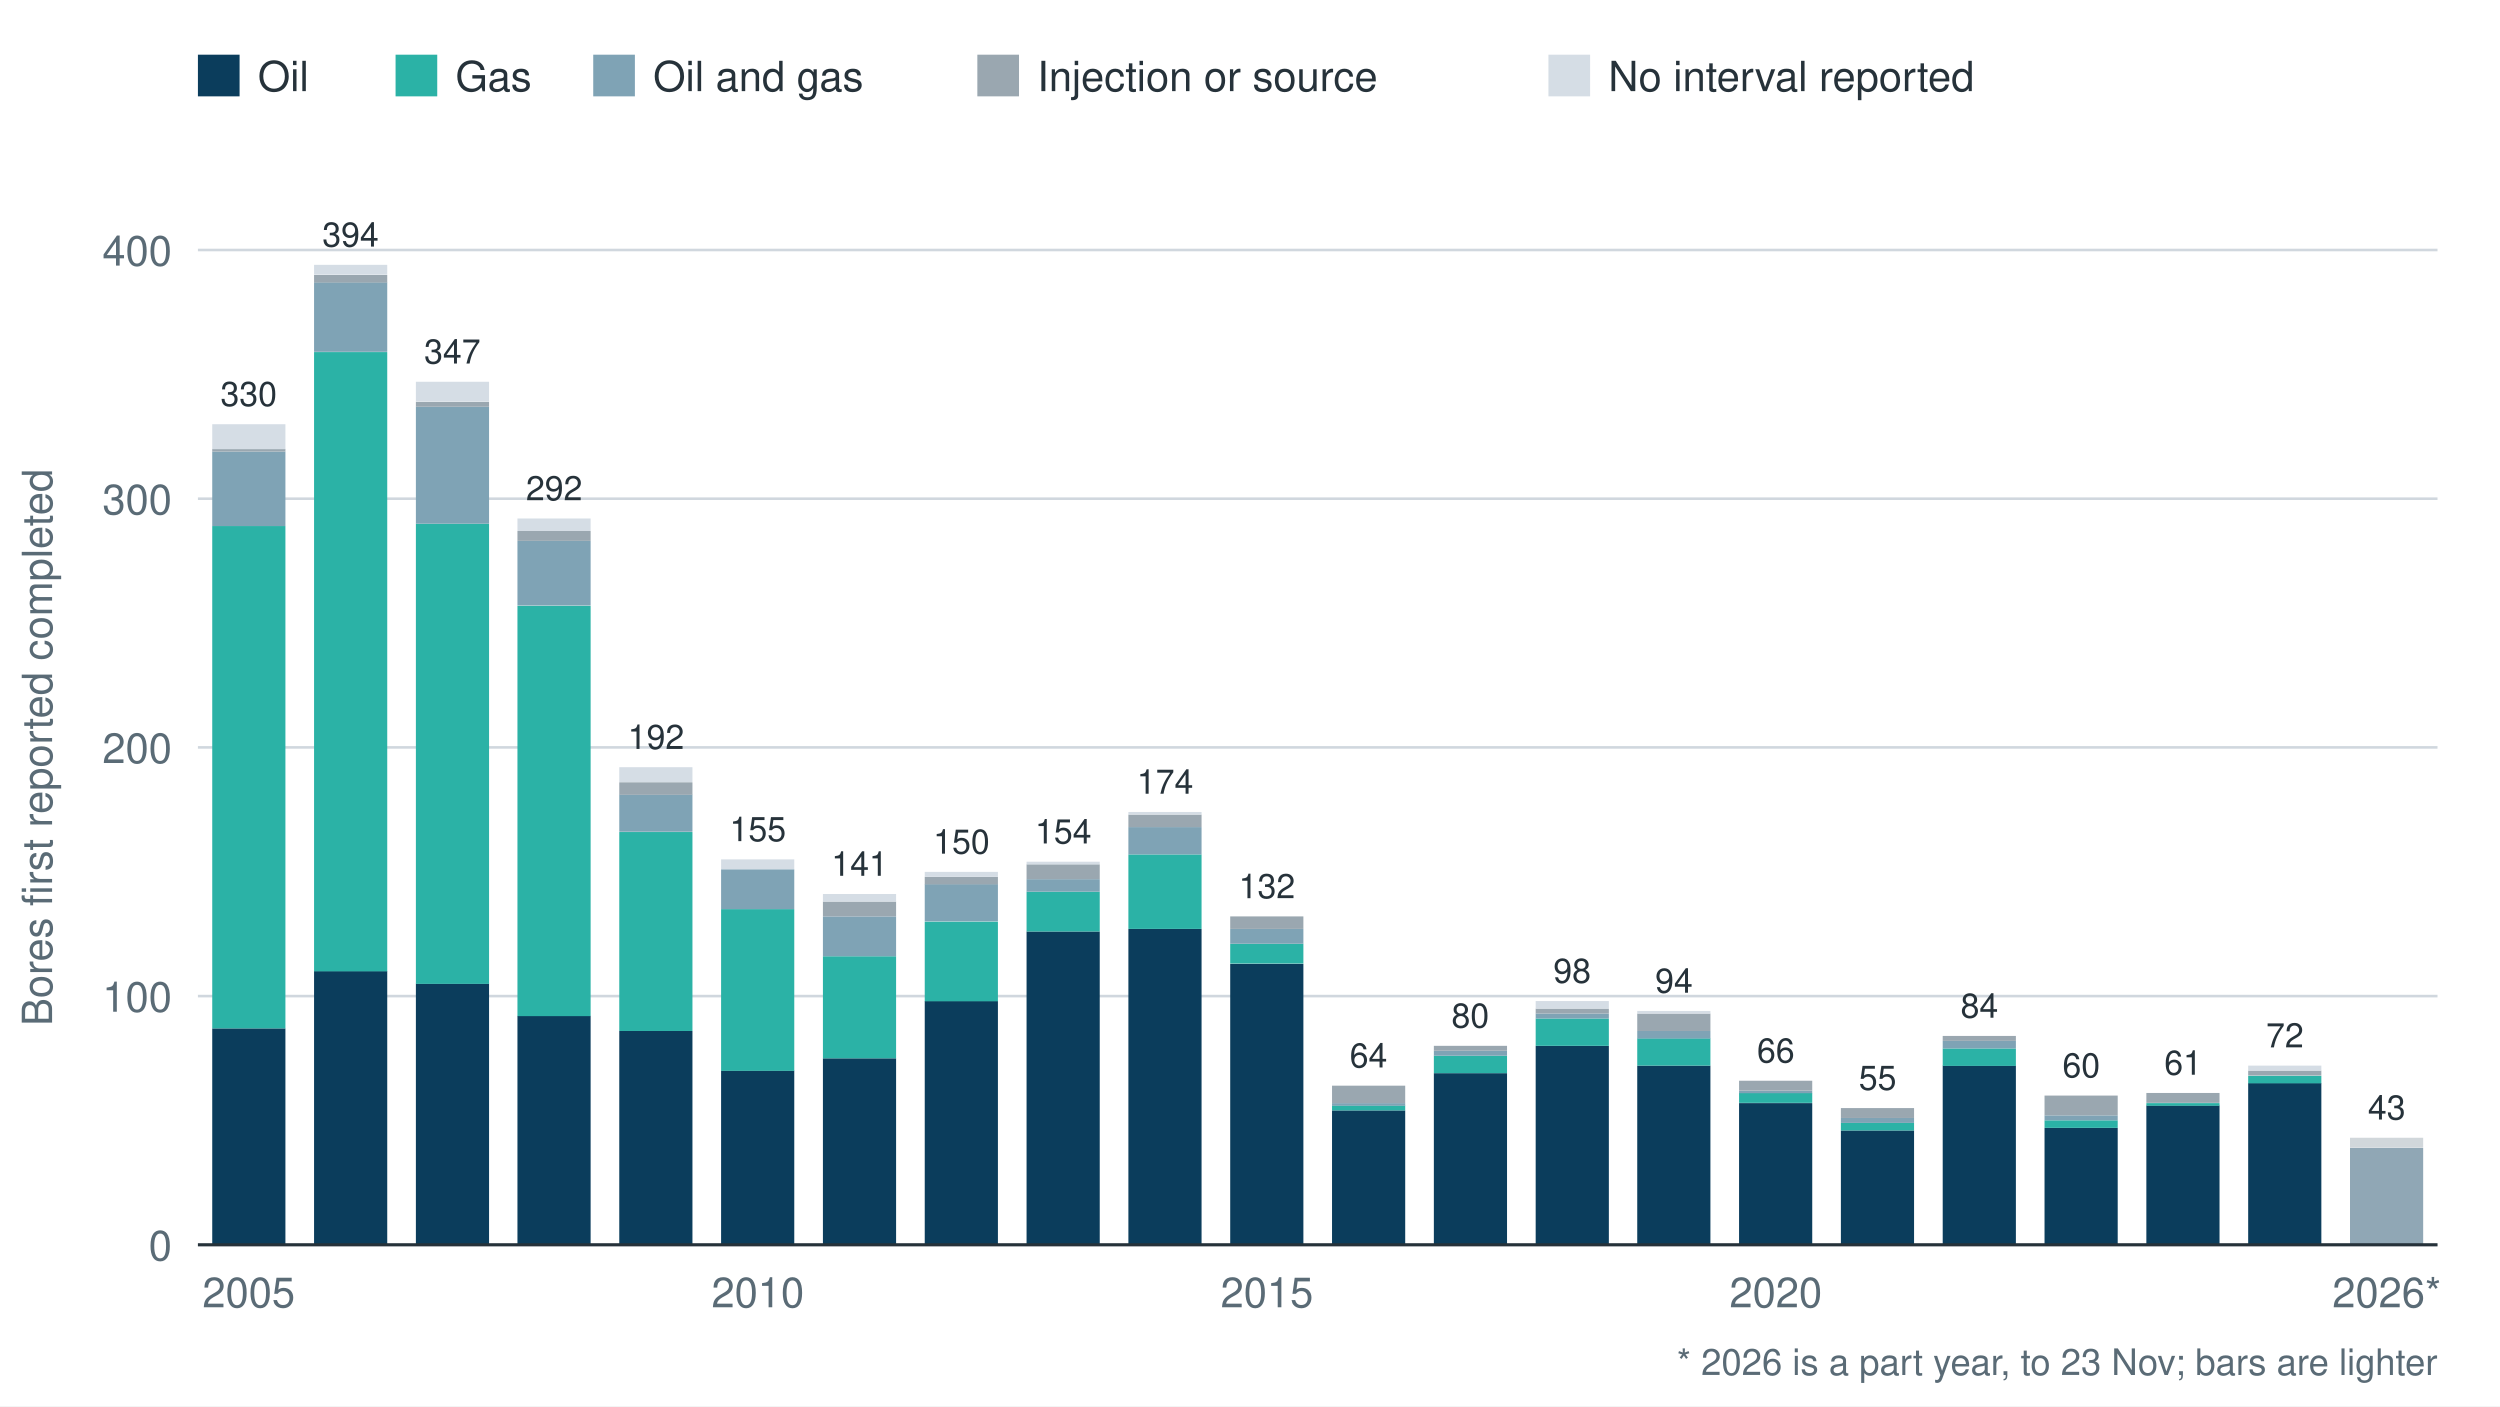
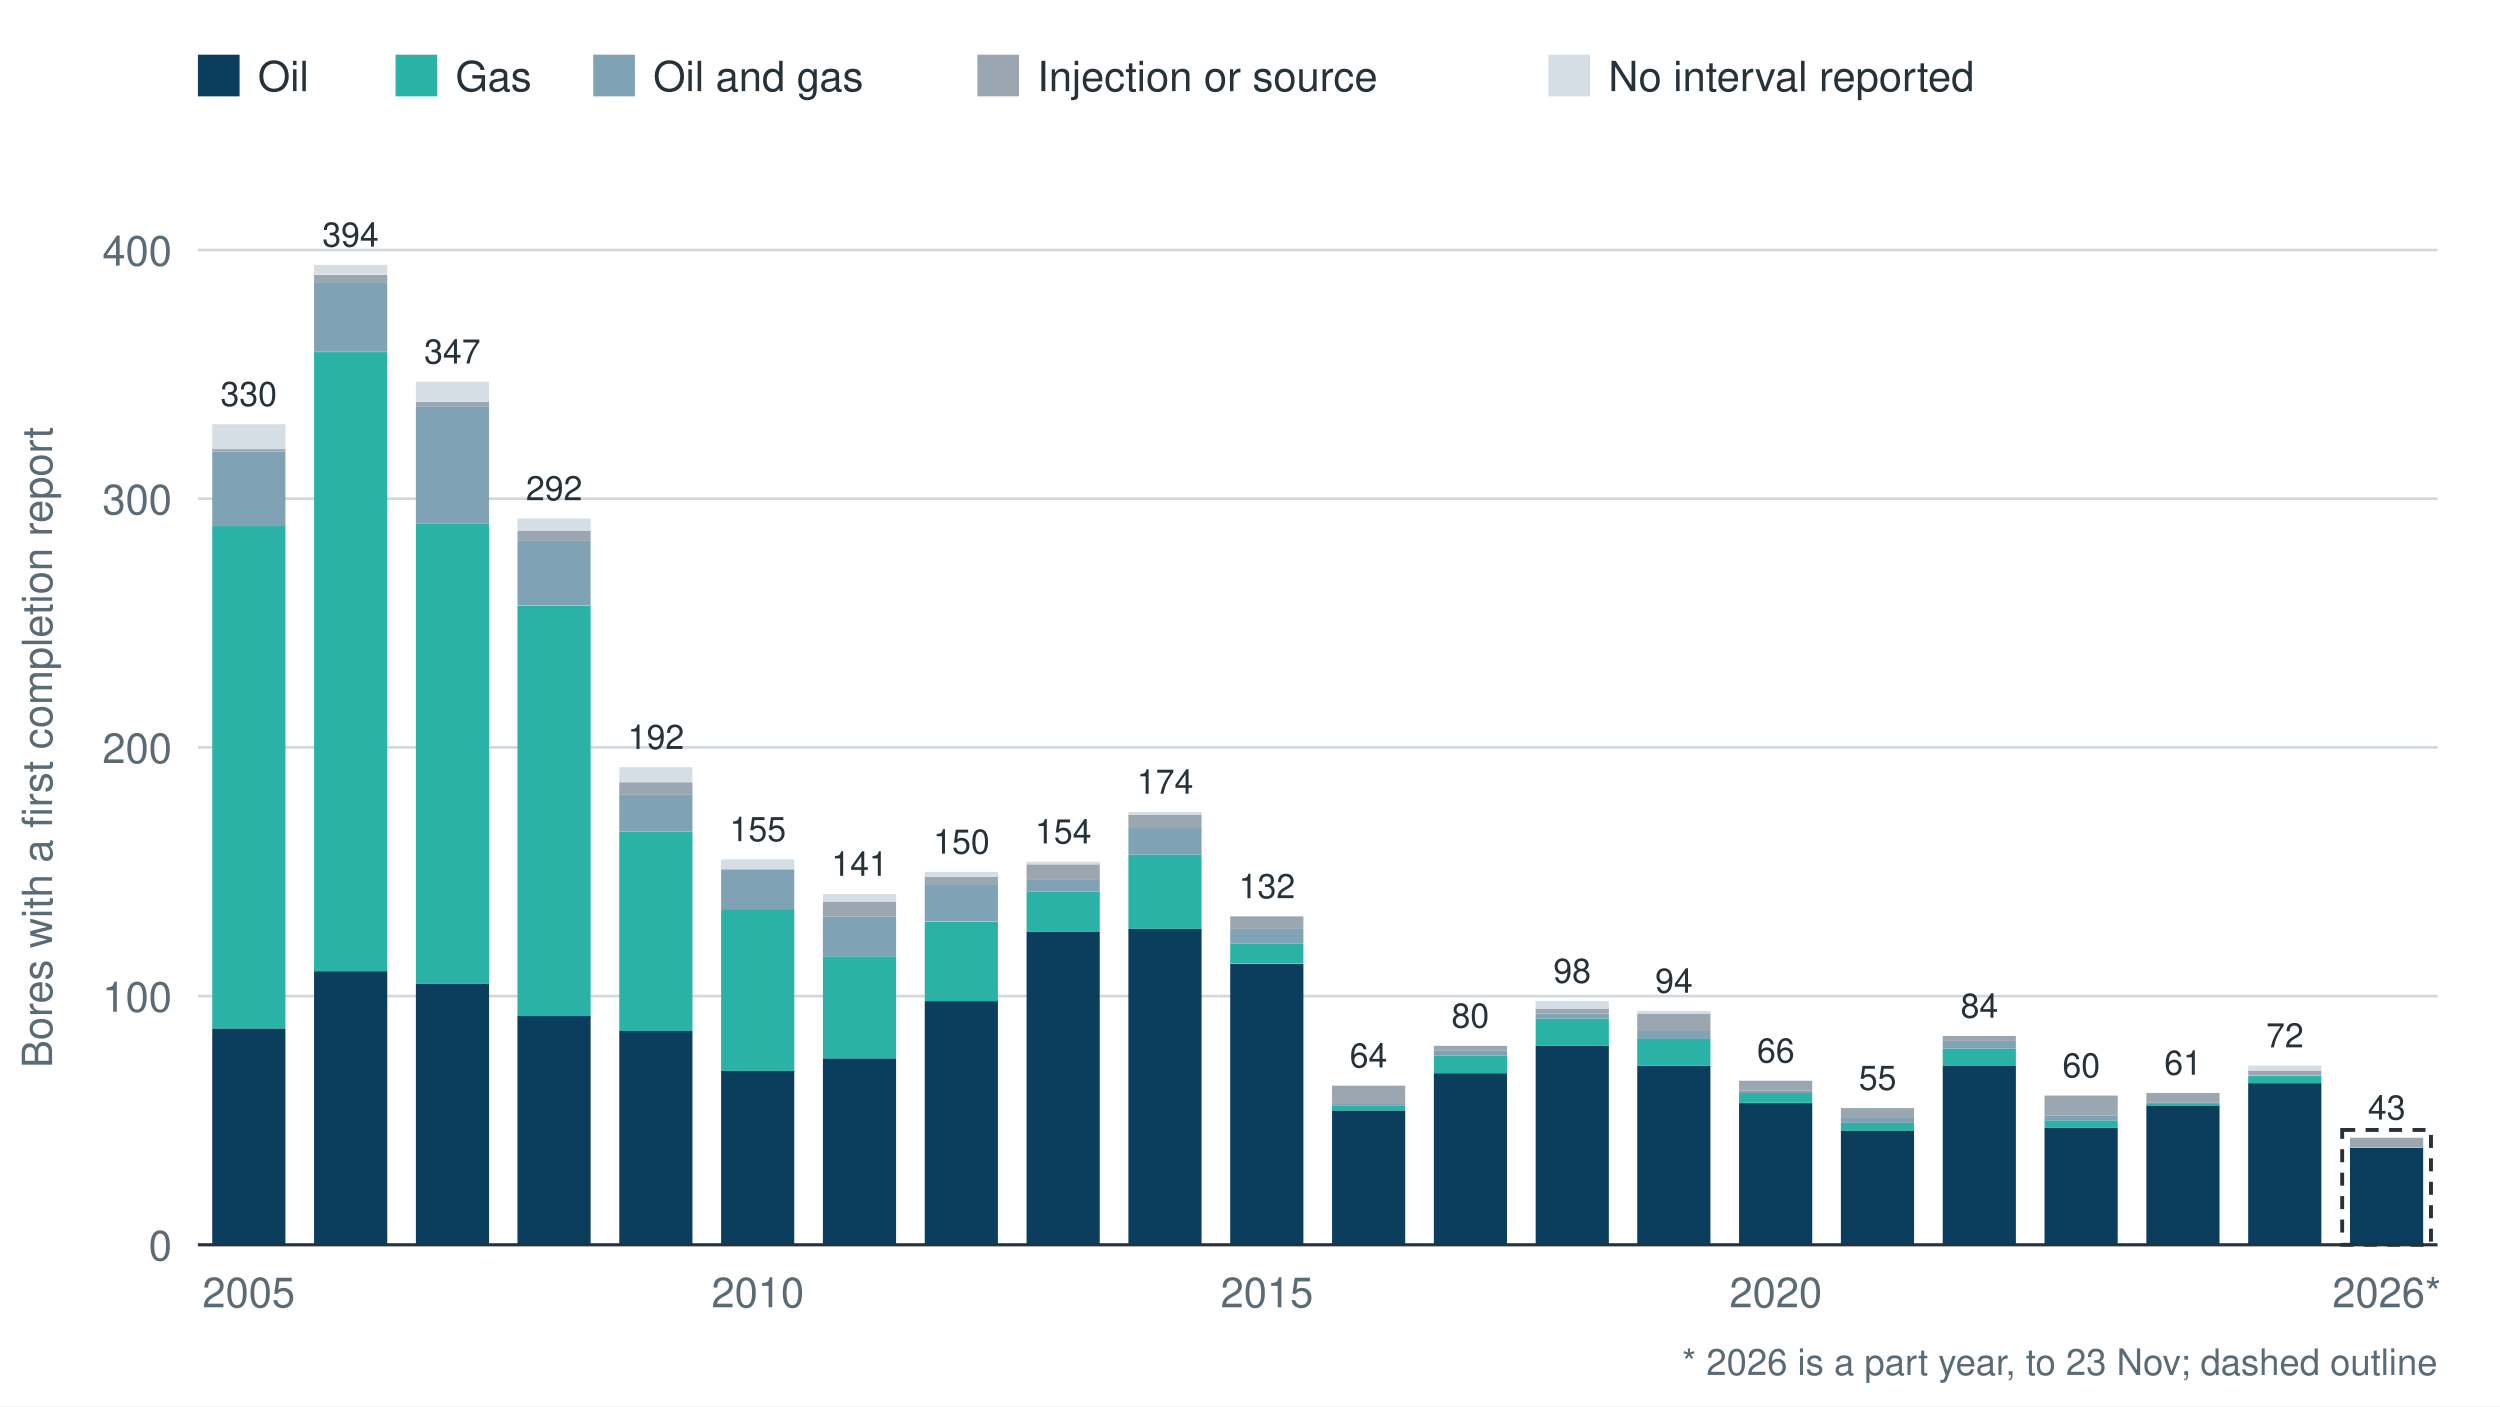
- <svg xmlns="http://www.w3.org/2000/svg" viewBox="0 0 960 540" width="960" height="540" role="img" aria-label="Bores first reported completed by year, by the fluid their completion status codes name" font-family="'Segoe UI',Helvetica,Arial,sans-serif">
+ <svg xmlns="http://www.w3.org/2000/svg" viewBox="0 0 960 540" width="960" height="540" role="img" aria-label="Bores with a first completion report by year, by the fluid their completion status codes name" font-family="'Segoe UI',Helvetica,Arial,sans-serif">
  <rect x="0.0" y="0.0" width="960.0" height="540.0" fill="#ffffff" fill-opacity="1.0" stroke="none" />
  <rect x="76.0" y="21.0" width="16.0" height="16.0" fill="#0b3d5c" fill-opacity="1.0" stroke="none" />
  <text x="99.0" y="35.0" font-size="16" font-weight="400" fill="#26323a" text-anchor="start">Oil</text>
  <rect x="151.9" y="21.0" width="16.0" height="16.0" fill="#2BB2A6" fill-opacity="1.0" stroke="none" />
  <text x="174.9" y="35.0" font-size="16" font-weight="400" fill="#26323a" text-anchor="start">Gas</text>
  <rect x="227.8" y="21.0" width="16.0" height="16.0" fill="#7fa3b5" fill-opacity="1.0" stroke="none" />
  <text x="250.8" y="35.0" font-size="16" font-weight="400" fill="#26323a" text-anchor="start">Oil and gas</text>
  <rect x="375.3" y="21.0" width="16.0" height="16.0" fill="#9aa7b0" fill-opacity="1.0" stroke="none" />
  <text x="398.3" y="35.0" font-size="16" font-weight="400" fill="#26323a" text-anchor="start">Injection or source</text>
  <rect x="594.6" y="21.0" width="16.0" height="16.0" fill="#d5dde5" fill-opacity="1.0" stroke="none" />
  <text x="617.6" y="35.0" font-size="16" font-weight="400" fill="#26323a" text-anchor="start">No interval reported</text>
  <line x1="76.0" y1="478.0" x2="936.0" y2="478.0" stroke="#d0d7de" stroke-width="1.0" />
  <text x="66.0" y="484.0" font-size="16" font-weight="400" fill="#5a6b76" text-anchor="end">0</text>
  <line x1="76.0" y1="382.5" x2="936.0" y2="382.5" stroke="#d0d7de" stroke-width="1.0" />
  <text x="66.0" y="388.5" font-size="16" font-weight="400" fill="#5a6b76" text-anchor="end">100</text>
  <line x1="76.0" y1="287.0" x2="936.0" y2="287.0" stroke="#d0d7de" stroke-width="1.0" />
  <text x="66.0" y="293.0" font-size="16" font-weight="400" fill="#5a6b76" text-anchor="end">200</text>
  <line x1="76.0" y1="191.5" x2="936.0" y2="191.5" stroke="#d0d7de" stroke-width="1.0" />
  <text x="66.0" y="197.5" font-size="16" font-weight="400" fill="#5a6b76" text-anchor="end">300</text>
  <line x1="76.0" y1="96.0" x2="936.0" y2="96.0" stroke="#d0d7de" stroke-width="1.0" />
  <text x="66.0" y="102.0" font-size="16" font-weight="400" fill="#5a6b76" text-anchor="end">400</text>
  <rect x="81.5" y="394.9" width="28.1" height="83.1" fill="#0b3d5c" fill-opacity="1.0" stroke="none" />
  <rect x="81.5" y="202.0" width="28.1" height="192.9" fill="#2BB2A6" fill-opacity="1.0" stroke="none" />
  <rect x="81.5" y="173.4" width="28.1" height="28.6" fill="#7fa3b5" fill-opacity="1.0" stroke="none" />
  <rect x="81.5" y="172.4" width="28.1" height="1.0" fill="#9aa7b0" fill-opacity="1.0" stroke="none" />
  <rect x="81.5" y="162.9" width="28.1" height="9.6" fill="#d5dde5" fill-opacity="1.0" stroke="none" />
  <text x="95.5" y="155.9" font-size="13" font-weight="400" fill="#26323a" text-anchor="middle">330</text>
  <text x="95.5" y="502.0" font-size="16" font-weight="400" fill="#5a6b76" text-anchor="middle">2005</text>
  <rect x="120.6" y="372.9" width="28.1" height="105.0" fill="#0b3d5c" fill-opacity="1.0" stroke="none" />
  <rect x="120.6" y="135.2" width="28.1" height="237.8" fill="#2BB2A6" fill-opacity="1.0" stroke="none" />
  <rect x="120.6" y="108.4" width="28.1" height="26.7" fill="#7fa3b5" fill-opacity="1.0" stroke="none" />
  <rect x="120.6" y="105.6" width="28.1" height="2.9" fill="#9aa7b0" fill-opacity="1.0" stroke="none" />
  <rect x="120.6" y="101.7" width="28.1" height="3.8" fill="#d5dde5" fill-opacity="1.0" stroke="none" />
  <text x="134.6" y="94.7" font-size="13" font-weight="400" fill="#26323a" text-anchor="middle">394</text>
  <rect x="159.7" y="377.7" width="28.1" height="100.3" fill="#0b3d5c" fill-opacity="1.0" stroke="none" />
  <rect x="159.7" y="201.1" width="28.1" height="176.7" fill="#2BB2A6" fill-opacity="1.0" stroke="none" />
  <rect x="159.7" y="156.2" width="28.1" height="44.9" fill="#7fa3b5" fill-opacity="1.0" stroke="none" />
  <rect x="159.7" y="154.3" width="28.1" height="1.9" fill="#9aa7b0" fill-opacity="1.0" stroke="none" />
  <rect x="159.7" y="146.6" width="28.1" height="7.6" fill="#d5dde5" fill-opacity="1.0" stroke="none" />
  <text x="173.7" y="139.6" font-size="13" font-weight="400" fill="#26323a" text-anchor="middle">347</text>
  <rect x="198.7" y="390.1" width="28.1" height="87.9" fill="#0b3d5c" fill-opacity="1.0" stroke="none" />
  <rect x="198.7" y="232.6" width="28.1" height="157.6" fill="#2BB2A6" fill-opacity="1.0" stroke="none" />
  <rect x="198.7" y="207.7" width="28.1" height="24.8" fill="#7fa3b5" fill-opacity="1.0" stroke="none" />
  <rect x="198.7" y="203.9" width="28.1" height="3.8" fill="#9aa7b0" fill-opacity="1.0" stroke="none" />
  <rect x="198.7" y="199.1" width="28.1" height="4.8" fill="#d5dde5" fill-opacity="1.0" stroke="none" />
  <text x="212.8" y="192.1" font-size="13" font-weight="400" fill="#26323a" text-anchor="middle">292</text>
  <rect x="237.8" y="395.9" width="28.1" height="82.1" fill="#0b3d5c" fill-opacity="1.0" stroke="none" />
  <rect x="237.8" y="319.5" width="28.1" height="76.4" fill="#2BB2A6" fill-opacity="1.0" stroke="none" />
  <rect x="237.8" y="305.1" width="28.1" height="14.3" fill="#7fa3b5" fill-opacity="1.0" stroke="none" />
  <rect x="237.8" y="300.4" width="28.1" height="4.8" fill="#9aa7b0" fill-opacity="1.0" stroke="none" />
  <rect x="237.8" y="294.6" width="28.1" height="5.7" fill="#d5dde5" fill-opacity="1.0" stroke="none" />
  <text x="251.9" y="287.6" font-size="13" font-weight="400" fill="#26323a" text-anchor="middle">192</text>
  <rect x="276.9" y="411.1" width="28.1" height="66.8" fill="#0b3d5c" fill-opacity="1.0" stroke="none" />
  <rect x="276.9" y="349.1" width="28.1" height="62.1" fill="#2BB2A6" fill-opacity="1.0" stroke="none" />
  <rect x="276.9" y="333.8" width="28.1" height="15.3" fill="#7fa3b5" fill-opacity="1.0" stroke="none" />
  <rect x="276.9" y="333.8" width="28.1" height="0.0" fill="#9aa7b0" fill-opacity="1.0" stroke="none" />
  <rect x="276.9" y="330.0" width="28.1" height="3.8" fill="#d5dde5" fill-opacity="1.0" stroke="none" />
  <text x="291.0" y="323.0" font-size="13" font-weight="400" fill="#26323a" text-anchor="middle">155</text>
  <text x="291.0" y="502.0" font-size="16" font-weight="400" fill="#5a6b76" text-anchor="middle">2010</text>
  <rect x="316.0" y="406.4" width="28.1" height="71.6" fill="#0b3d5c" fill-opacity="1.0" stroke="none" />
  <rect x="316.0" y="367.2" width="28.1" height="39.2" fill="#2BB2A6" fill-opacity="1.0" stroke="none" />
  <rect x="316.0" y="351.9" width="28.1" height="15.3" fill="#7fa3b5" fill-opacity="1.0" stroke="none" />
  <rect x="316.0" y="346.2" width="28.1" height="5.7" fill="#9aa7b0" fill-opacity="1.0" stroke="none" />
  <rect x="316.0" y="343.3" width="28.1" height="2.9" fill="#d5dde5" fill-opacity="1.0" stroke="none" />
  <text x="330.1" y="336.3" font-size="13" font-weight="400" fill="#26323a" text-anchor="middle">141</text>
  <rect x="355.1" y="384.4" width="28.1" height="93.6" fill="#0b3d5c" fill-opacity="1.0" stroke="none" />
  <rect x="355.1" y="353.9" width="28.1" height="30.6" fill="#2BB2A6" fill-opacity="1.0" stroke="none" />
  <rect x="355.1" y="339.5" width="28.1" height="14.3" fill="#7fa3b5" fill-opacity="1.0" stroke="none" />
  <rect x="355.1" y="336.7" width="28.1" height="2.9" fill="#9aa7b0" fill-opacity="1.0" stroke="none" />
  <rect x="355.1" y="334.8" width="28.1" height="1.9" fill="#d5dde5" fill-opacity="1.0" stroke="none" />
  <text x="369.2" y="327.8" font-size="13" font-weight="400" fill="#26323a" text-anchor="middle">150</text>
  <rect x="394.2" y="357.7" width="28.1" height="120.3" fill="#0b3d5c" fill-opacity="1.0" stroke="none" />
  <rect x="394.2" y="342.4" width="28.1" height="15.3" fill="#2BB2A6" fill-opacity="1.0" stroke="none" />
  <rect x="394.2" y="337.6" width="28.1" height="4.8" fill="#7fa3b5" fill-opacity="1.0" stroke="none" />
  <rect x="394.2" y="331.9" width="28.1" height="5.7" fill="#9aa7b0" fill-opacity="1.0" stroke="none" />
  <rect x="394.2" y="330.9" width="28.1" height="1.0" fill="#d5dde5" fill-opacity="1.0" stroke="none" />
  <text x="408.3" y="323.9" font-size="13" font-weight="400" fill="#26323a" text-anchor="middle">154</text>
  <rect x="433.3" y="356.7" width="28.1" height="121.3" fill="#0b3d5c" fill-opacity="1.0" stroke="none" />
  <rect x="433.3" y="328.1" width="28.1" height="28.6" fill="#2BB2A6" fill-opacity="1.0" stroke="none" />
  <rect x="433.3" y="317.6" width="28.1" height="10.5" fill="#7fa3b5" fill-opacity="1.0" stroke="none" />
  <rect x="433.3" y="312.8" width="28.1" height="4.8" fill="#9aa7b0" fill-opacity="1.0" stroke="none" />
  <rect x="433.3" y="311.8" width="28.1" height="1.0" fill="#d5dde5" fill-opacity="1.0" stroke="none" />
  <text x="447.4" y="304.8" font-size="13" font-weight="400" fill="#26323a" text-anchor="middle">174</text>
  <rect x="472.4" y="370.1" width="28.1" height="107.9" fill="#0b3d5c" fill-opacity="1.0" stroke="none" />
  <rect x="472.4" y="362.4" width="28.1" height="7.6" fill="#2BB2A6" fill-opacity="1.0" stroke="none" />
  <rect x="472.4" y="356.7" width="28.1" height="5.7" fill="#7fa3b5" fill-opacity="1.0" stroke="none" />
  <rect x="472.4" y="351.9" width="28.1" height="4.8" fill="#9aa7b0" fill-opacity="1.0" stroke="none" />
  <rect x="472.4" y="351.9" width="28.1" height="0.0" fill="#d5dde5" fill-opacity="1.0" stroke="none" />
  <text x="486.5" y="344.9" font-size="13" font-weight="400" fill="#26323a" text-anchor="middle">132</text>
  <text x="486.5" y="502.0" font-size="16" font-weight="400" fill="#5a6b76" text-anchor="middle">2015</text>
  <rect x="511.5" y="426.4" width="28.1" height="51.6" fill="#0b3d5c" fill-opacity="1.0" stroke="none" />
  <rect x="511.5" y="424.5" width="28.1" height="1.9" fill="#2BB2A6" fill-opacity="1.0" stroke="none" />
  <rect x="511.5" y="423.6" width="28.1" height="1.0" fill="#7fa3b5" fill-opacity="1.0" stroke="none" />
  <rect x="511.5" y="416.9" width="28.1" height="6.7" fill="#9aa7b0" fill-opacity="1.0" stroke="none" />
  <rect x="511.5" y="416.9" width="28.1" height="0.0" fill="#d5dde5" fill-opacity="1.0" stroke="none" />
  <text x="525.5" y="409.9" font-size="13" font-weight="400" fill="#26323a" text-anchor="middle">64</text>
  <rect x="550.6" y="412.1" width="28.1" height="65.9" fill="#0b3d5c" fill-opacity="1.0" stroke="none" />
  <rect x="550.6" y="405.4" width="28.1" height="6.7" fill="#2BB2A6" fill-opacity="1.0" stroke="none" />
  <rect x="550.6" y="403.5" width="28.1" height="1.9" fill="#7fa3b5" fill-opacity="1.0" stroke="none" />
  <rect x="550.6" y="401.6" width="28.1" height="1.9" fill="#9aa7b0" fill-opacity="1.0" stroke="none" />
  <rect x="550.6" y="401.6" width="28.1" height="0.0" fill="#d5dde5" fill-opacity="1.0" stroke="none" />
  <text x="564.6" y="394.6" font-size="13" font-weight="400" fill="#26323a" text-anchor="middle">80</text>
  <rect x="589.7" y="401.6" width="28.1" height="76.4" fill="#0b3d5c" fill-opacity="1.0" stroke="none" />
  <rect x="589.7" y="391.1" width="28.1" height="10.5" fill="#2BB2A6" fill-opacity="1.0" stroke="none" />
  <rect x="589.7" y="389.2" width="28.1" height="1.9" fill="#7fa3b5" fill-opacity="1.0" stroke="none" />
  <rect x="589.7" y="387.3" width="28.1" height="1.9" fill="#9aa7b0" fill-opacity="1.0" stroke="none" />
  <rect x="589.7" y="384.4" width="28.1" height="2.9" fill="#d5dde5" fill-opacity="1.0" stroke="none" />
  <text x="603.7" y="377.4" font-size="13" font-weight="400" fill="#26323a" text-anchor="middle">98</text>
  <rect x="628.7" y="409.2" width="28.1" height="68.8" fill="#0b3d5c" fill-opacity="1.0" stroke="none" />
  <rect x="628.7" y="398.7" width="28.1" height="10.5" fill="#2BB2A6" fill-opacity="1.0" stroke="none" />
  <rect x="628.7" y="395.9" width="28.1" height="2.9" fill="#7fa3b5" fill-opacity="1.0" stroke="none" />
  <rect x="628.7" y="389.2" width="28.1" height="6.7" fill="#9aa7b0" fill-opacity="1.0" stroke="none" />
  <rect x="628.7" y="388.2" width="28.1" height="1.0" fill="#d5dde5" fill-opacity="1.0" stroke="none" />
  <text x="642.8" y="381.2" font-size="13" font-weight="400" fill="#26323a" text-anchor="middle">94</text>
  <rect x="667.8" y="423.6" width="28.1" height="54.4" fill="#0b3d5c" fill-opacity="1.0" stroke="none" />
  <rect x="667.8" y="419.7" width="28.1" height="3.8" fill="#2BB2A6" fill-opacity="1.0" stroke="none" />
  <rect x="667.8" y="418.8" width="28.1" height="1.0" fill="#7fa3b5" fill-opacity="1.0" stroke="none" />
  <rect x="667.8" y="415.0" width="28.1" height="3.8" fill="#9aa7b0" fill-opacity="1.0" stroke="none" />
  <rect x="667.8" y="415.0" width="28.1" height="0.0" fill="#d5dde5" fill-opacity="1.0" stroke="none" />
  <text x="681.9" y="408.0" font-size="13" font-weight="400" fill="#26323a" text-anchor="middle">66</text>
  <text x="681.9" y="502.0" font-size="16" font-weight="400" fill="#5a6b76" text-anchor="middle">2020</text>
  <rect x="706.9" y="434.1" width="28.1" height="43.9" fill="#0b3d5c" fill-opacity="1.0" stroke="none" />
  <rect x="706.9" y="431.2" width="28.1" height="2.9" fill="#2BB2A6" fill-opacity="1.0" stroke="none" />
  <rect x="706.9" y="429.3" width="28.1" height="1.9" fill="#7fa3b5" fill-opacity="1.0" stroke="none" />
  <rect x="706.9" y="425.5" width="28.1" height="3.8" fill="#9aa7b0" fill-opacity="1.0" stroke="none" />
  <rect x="706.9" y="425.5" width="28.1" height="0.0" fill="#d5dde5" fill-opacity="1.0" stroke="none" />
  <text x="721.0" y="418.5" font-size="13" font-weight="400" fill="#26323a" text-anchor="middle">55</text>
  <rect x="746.0" y="409.2" width="28.1" height="68.8" fill="#0b3d5c" fill-opacity="1.0" stroke="none" />
  <rect x="746.0" y="402.6" width="28.1" height="6.7" fill="#2BB2A6" fill-opacity="1.0" stroke="none" />
  <rect x="746.0" y="399.7" width="28.1" height="2.9" fill="#7fa3b5" fill-opacity="1.0" stroke="none" />
  <rect x="746.0" y="397.8" width="28.1" height="1.9" fill="#9aa7b0" fill-opacity="1.0" stroke="none" />
  <rect x="746.0" y="397.8" width="28.1" height="0.0" fill="#d5dde5" fill-opacity="1.0" stroke="none" />
  <text x="760.1" y="390.8" font-size="13" font-weight="400" fill="#26323a" text-anchor="middle">84</text>
  <rect x="785.1" y="433.1" width="28.1" height="44.9" fill="#0b3d5c" fill-opacity="1.0" stroke="none" />
  <rect x="785.1" y="430.2" width="28.1" height="2.9" fill="#2BB2A6" fill-opacity="1.0" stroke="none" />
  <rect x="785.1" y="428.3" width="28.1" height="1.9" fill="#7fa3b5" fill-opacity="1.0" stroke="none" />
  <rect x="785.1" y="420.7" width="28.1" height="7.6" fill="#9aa7b0" fill-opacity="1.0" stroke="none" />
  <rect x="785.1" y="420.7" width="28.1" height="0.0" fill="#d5dde5" fill-opacity="1.0" stroke="none" />
  <text x="799.2" y="413.7" font-size="13" font-weight="400" fill="#26323a" text-anchor="middle">60</text>
  <rect x="824.2" y="424.5" width="28.1" height="53.5" fill="#0b3d5c" fill-opacity="1.0" stroke="none" />
  <rect x="824.2" y="423.6" width="28.1" height="1.0" fill="#2BB2A6" fill-opacity="1.0" stroke="none" />
  <rect x="824.2" y="423.6" width="28.1" height="0.0" fill="#7fa3b5" fill-opacity="1.0" stroke="none" />
  <rect x="824.2" y="419.7" width="28.1" height="3.8" fill="#9aa7b0" fill-opacity="1.0" stroke="none" />
  <rect x="824.2" y="419.7" width="28.1" height="0.0" fill="#d5dde5" fill-opacity="1.0" stroke="none" />
  <text x="838.3" y="412.7" font-size="13" font-weight="400" fill="#26323a" text-anchor="middle">61</text>
  <rect x="863.3" y="415.9" width="28.1" height="62.1" fill="#0b3d5c" fill-opacity="1.0" stroke="none" />
  <rect x="863.3" y="413.1" width="28.1" height="2.9" fill="#2BB2A6" fill-opacity="1.0" stroke="none" />
  <rect x="863.3" y="413.1" width="28.1" height="0.0" fill="#7fa3b5" fill-opacity="1.0" stroke="none" />
  <rect x="863.3" y="411.1" width="28.1" height="1.9" fill="#9aa7b0" fill-opacity="1.0" stroke="none" />
  <rect x="863.3" y="409.2" width="28.1" height="1.9" fill="#d5dde5" fill-opacity="1.0" stroke="none" />
  <text x="877.4" y="402.2" font-size="13" font-weight="400" fill="#26323a" text-anchor="middle">72</text>
-   <rect x="902.4" y="440.8" width="28.1" height="37.2" fill="#0b3d5c" fill-opacity="0.45" stroke="none" />
-   <rect x="902.4" y="440.8" width="28.1" height="0.0" fill="#2BB2A6" fill-opacity="0.45" stroke="none" />
-   <rect x="902.4" y="440.8" width="28.1" height="0.0" fill="#7fa3b5" fill-opacity="0.45" stroke="none" />
-   <rect x="902.4" y="436.9" width="28.1" height="3.8" fill="#9aa7b0" fill-opacity="0.45" stroke="none" />
-   <rect x="902.4" y="436.9" width="28.1" height="0.0" fill="#d5dde5" fill-opacity="0.45" stroke="none" />
+   <rect x="902.4" y="440.8" width="28.1" height="37.2" fill="#0b3d5c" fill-opacity="1.0" stroke="none" />
+   <rect x="902.4" y="440.8" width="28.1" height="0.0" fill="#2BB2A6" fill-opacity="1.0" stroke="none" />
+   <rect x="902.4" y="440.8" width="28.1" height="0.0" fill="#7fa3b5" fill-opacity="1.0" stroke="none" />
+   <rect x="902.4" y="436.9" width="28.1" height="3.8" fill="#9aa7b0" fill-opacity="1.0" stroke="none" />
+   <rect x="902.4" y="436.9" width="28.1" height="0.0" fill="#d5dde5" fill-opacity="1.0" stroke="none" />
+   <rect x="899.4" y="433.9" width="34.1" height="44.1" fill="none" stroke="#26323a" stroke-width="1.5" stroke-dasharray="5 4" />
  <text x="916.5" y="429.9" font-size="13" font-weight="400" fill="#26323a" text-anchor="middle">43</text>
  <text x="916.5" y="502.0" font-size="16" font-weight="400" fill="#5a6b76" text-anchor="middle">2026*</text>
  <line x1="76.0" y1="478.0" x2="936.0" y2="478.0" stroke="#26323a" stroke-width="1.2" />
-   <text x="20" y="287.0" font-size="16" fill="#5a6b76" text-anchor="middle" transform="rotate(-90 20 287.0)">Bores first reported completed</text>
-   <text x="936.0" y="528.0" font-size="14" font-weight="400" fill="#5a6b76" text-anchor="end">* 2026 is a part year, to 23 Nov; bars are lighter</text>
+   <text x="20" y="287.0" font-size="16" fill="#5a6b76" text-anchor="middle" transform="rotate(-90 20 287.0)">Bores with a first completion report</text>
+   <text x="936.0" y="528.0" font-size="14" font-weight="400" fill="#5a6b76" text-anchor="end">* 2026 is a part year, to 23 Nov; dashed outline</text>
</svg>
